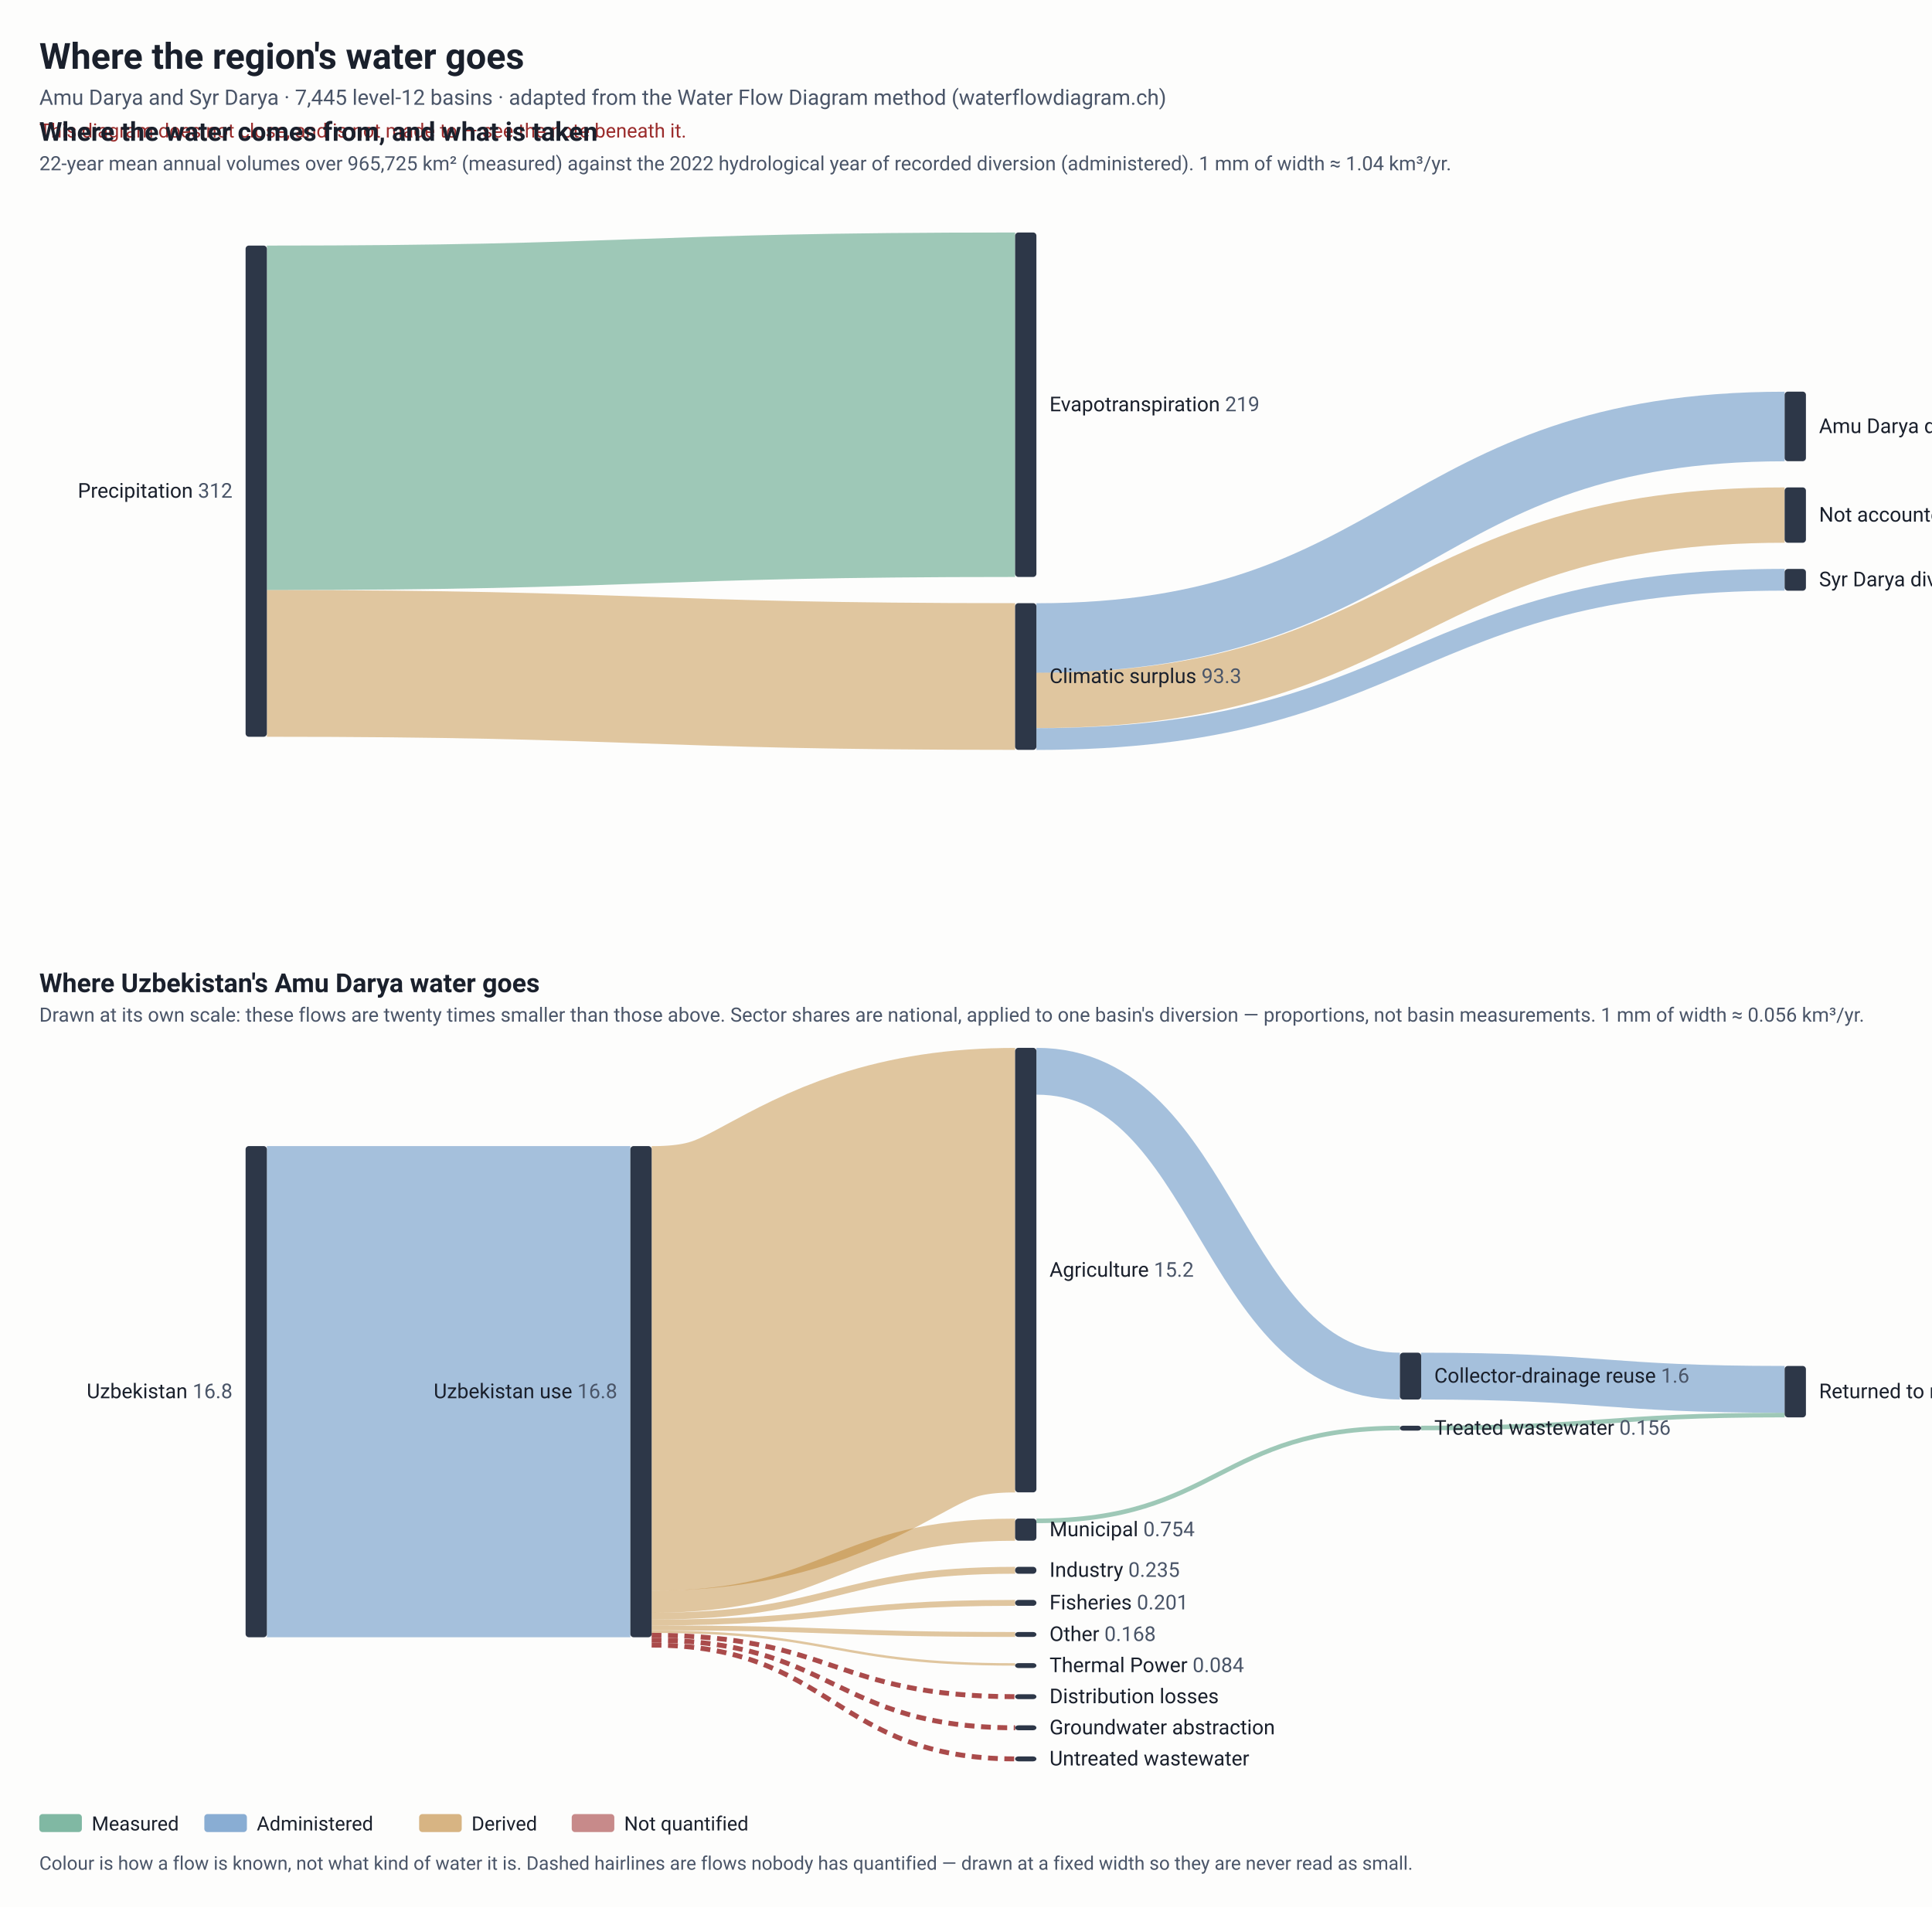
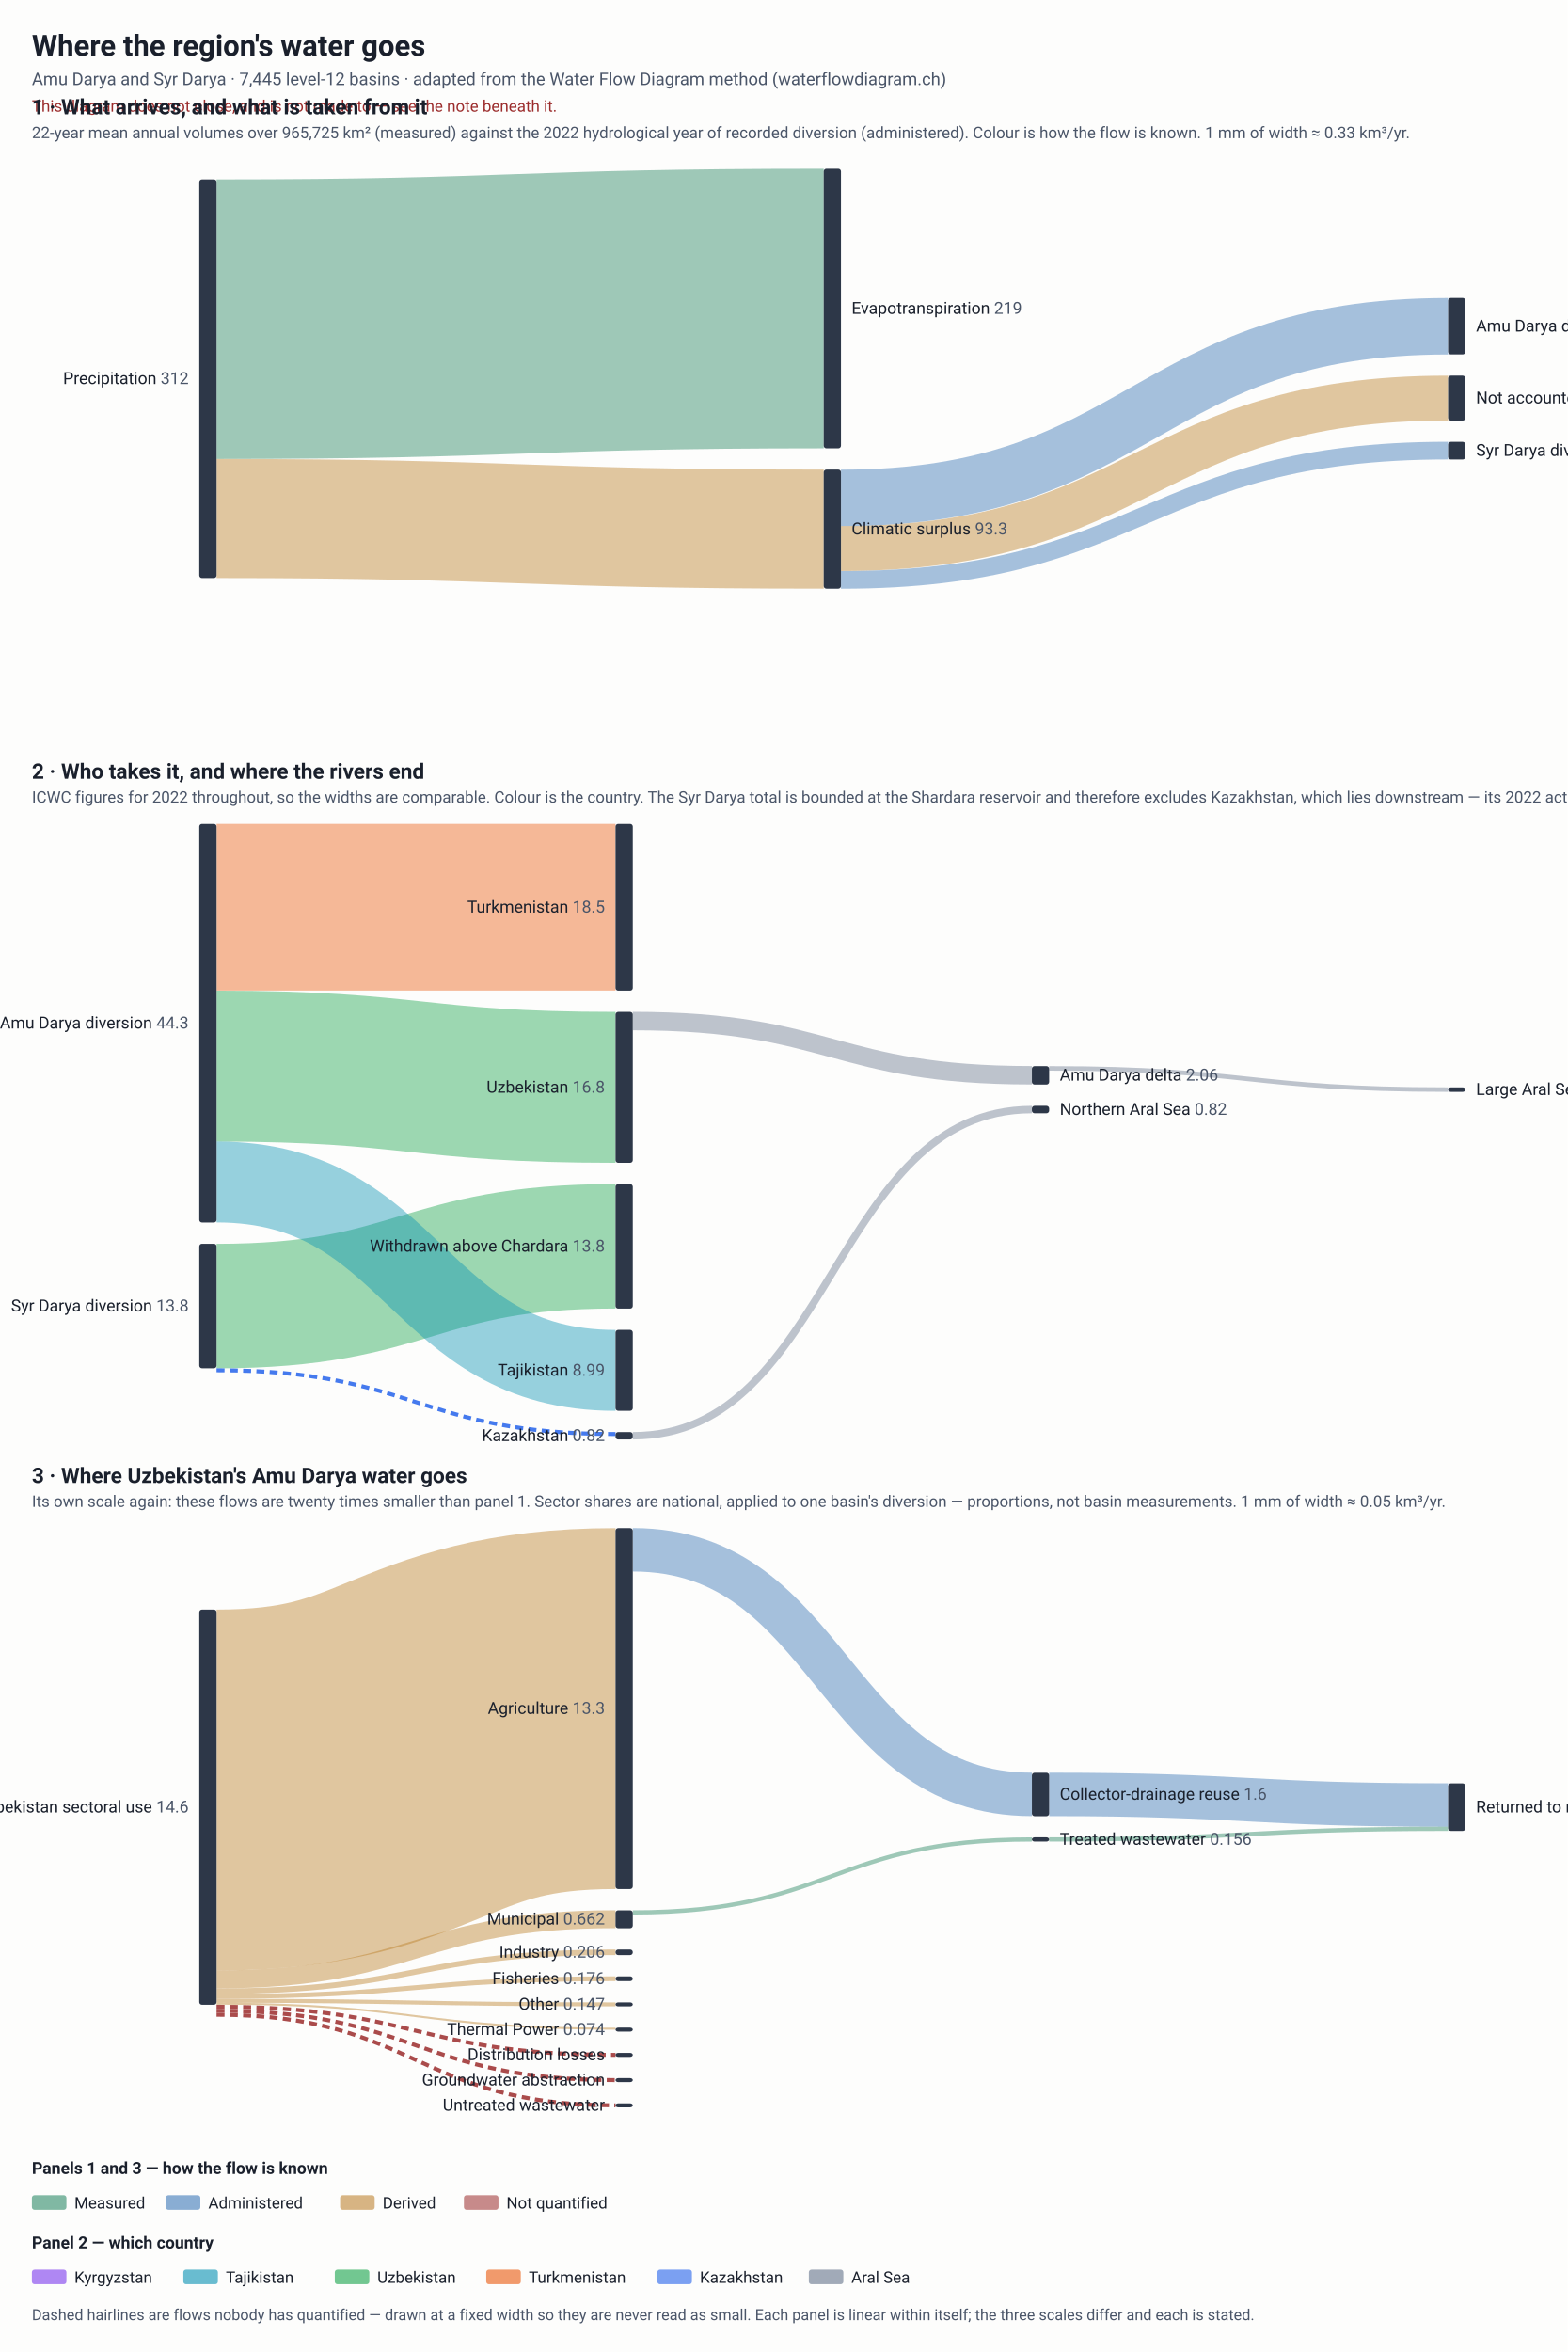
- <svg xmlns="http://www.w3.org/2000/svg" viewBox="0 0 1180 1165" width="1180" height="1165" font-family="system-ui, -apple-system, Segoe UI, Roboto, sans-serif">
-   <rect width="1180" height="1165" fill="#fdfdfc" />
+ <svg xmlns="http://www.w3.org/2000/svg" viewBox="0 0 1180 1770" width="1180" height="1770" font-family="system-ui, -apple-system, Segoe UI, Roboto, sans-serif">
+   <rect width="1180" height="1770" fill="#fdfdfc" />
  <text x="24" y="42" font-size="22" font-weight="650" fill="#1a202c">Where the region's water goes</text>
  <text x="24" y="64" font-size="13" fill="#4a5568">Amu Darya and Syr Darya · 7,445 level-12 basins · adapted from the Water Flow Diagram method (waterflowdiagram.ch)</text>
  <text x="24" y="84" font-size="12" fill="#9b2c2c">This diagram does not close, and is not made to — see the note beneath it.</text>
-   <text x="24" y="86" font-size="16" font-weight="600" fill="#1a202c">Where the water comes from, and what is taken</text>
-   <text x="24" y="104" font-size="12" fill="#4a5568">22-year mean annual volumes over 965,725 km² (measured) against the 2022 hydrological year of recorded diversion (administered). 1 mm of width ≈ 1.04 km³/yr.</text>
-   <path d="M163.0,255.2 C391.5,255.2 391.5,247.2 620.0,247.2" fill="none" stroke="#1b7f5a" stroke-width="210.4" stroke-opacity="0.42" />
-   <path d="M163.0,405.2 C391.5,405.2 391.5,413.2 620.0,413.2" fill="none" stroke="#b7791f" stroke-width="89.6" stroke-opacity="0.42" />
-   <path d="M633.0,389.7 C861.5,389.7 861.5,260.5 1090.0,260.5" fill="none" stroke="#2b6cb0" stroke-width="42.5" stroke-opacity="0.42" />
-   <path d="M633.0,427.8 C861.5,427.8 861.5,314.6 1090.0,314.6" fill="none" stroke="#b7791f" stroke-width="33.8" stroke-opacity="0.42" />
-   <path d="M633.0,451.4 C861.5,451.4 861.5,354.1 1090.0,354.1" fill="none" stroke="#2b6cb0" stroke-width="13.3" stroke-opacity="0.42" />
-   <rect x="150.0" y="150.0" width="13" height="300.0" rx="2" fill="#2d3748" />
-   <text x="142.0" y="304.0" text-anchor="end" font-size="12.5" fill="#1a202c">Precipitation <tspan fill="#4a5568">312</tspan>
+   <text x="24" y="86" font-size="16" font-weight="600" fill="#1a202c">1 · What arrives, and what is taken from it</text>
+   <text x="24" y="104" font-size="12" fill="#4a5568">22-year mean annual volumes over 965,725 km² (measured) against the 2022 hydrological year of recorded diversion (administered). Colour is how the flow is known. 1 mm of width ≈ 0.33 km³/yr.</text>
+   <path d="M163.0,240.2 C391.5,240.2 391.5,232.2 620.0,232.2" fill="none" stroke="#1b7f5a" stroke-width="210.4" stroke-opacity="0.42" />
+   <path d="M163.0,390.2 C391.5,390.2 391.5,398.2 620.0,398.2" fill="none" stroke="#b7791f" stroke-width="89.6" stroke-opacity="0.42" />
+   <path d="M633.0,374.7 C861.5,374.7 861.5,245.5 1090.0,245.5" fill="none" stroke="#2b6cb0" stroke-width="42.5" stroke-opacity="0.42" />
+   <path d="M633.0,412.8 C861.5,412.8 861.5,299.6 1090.0,299.6" fill="none" stroke="#b7791f" stroke-width="33.8" stroke-opacity="0.42" />
+   <path d="M633.0,436.4 C861.5,436.4 861.5,339.1 1090.0,339.1" fill="none" stroke="#2b6cb0" stroke-width="13.3" stroke-opacity="0.42" />
+   <rect x="150.0" y="135.0" width="13" height="300.0" rx="2" fill="#2d3748" />
+   <text x="142.0" y="289.0" text-anchor="end" font-size="12.5" fill="#1a202c">Precipitation <tspan fill="#4a5568">312</tspan>
  </text>
-   <rect x="620.0" y="142.0" width="13" height="210.4" rx="2" fill="#2d3748" />
-   <text x="641.0" y="251.2" text-anchor="start" font-size="12.5" fill="#1a202c">Evapotranspiration <tspan fill="#4a5568">219</tspan>
+   <rect x="620.0" y="127.0" width="13" height="210.4" rx="2" fill="#2d3748" />
+   <text x="641.0" y="236.2" text-anchor="start" font-size="12.5" fill="#1a202c">Evapotranspiration <tspan fill="#4a5568">219</tspan>
  </text>
-   <rect x="620.0" y="368.4" width="13" height="89.6" rx="2" fill="#2d3748" />
-   <text x="641.0" y="417.2" text-anchor="start" font-size="12.5" fill="#1a202c">Climatic surplus <tspan fill="#4a5568">93.3</tspan>
+   <rect x="620.0" y="353.4" width="13" height="89.6" rx="2" fill="#2d3748" />
+   <text x="641.0" y="402.2" text-anchor="start" font-size="12.5" fill="#1a202c">Climatic surplus <tspan fill="#4a5568">93.3</tspan>
  </text>
-   <rect x="1090.0" y="239.2" width="13" height="42.5" rx="2" fill="#2d3748" />
-   <text x="1111.0" y="264.5" text-anchor="start" font-size="12.5" fill="#1a202c">Amu Darya diversion <tspan fill="#4a5568">44.3</tspan>
+   <rect x="1090.0" y="224.2" width="13" height="42.5" rx="2" fill="#2d3748" />
+   <text x="1111.0" y="249.5" text-anchor="start" font-size="12.5" fill="#1a202c">Amu Darya diversion <tspan fill="#4a5568">44.3</tspan>
  </text>
-   <rect x="1090.0" y="297.7" width="13" height="33.8" rx="2" fill="#2d3748" />
-   <text x="1111.0" y="318.6" text-anchor="start" font-size="12.5" fill="#1a202c">Not accounted for <tspan fill="#4a5568">35.2</tspan>
+   <rect x="1090.0" y="282.7" width="13" height="33.8" rx="2" fill="#2d3748" />
+   <text x="1111.0" y="303.6" text-anchor="start" font-size="12.5" fill="#1a202c">Not accounted for <tspan fill="#4a5568">35.2</tspan>
  </text>
-   <rect x="1090.0" y="347.5" width="13" height="13.3" rx="2" fill="#2d3748" />
-   <text x="1111.0" y="358.1" text-anchor="start" font-size="12.5" fill="#1a202c">Syr Darya diversion <tspan fill="#4a5568">13.8</tspan>
+   <rect x="1090.0" y="332.5" width="13" height="13.3" rx="2" fill="#2d3748" />
+   <text x="1111.0" y="343.1" text-anchor="start" font-size="12.5" fill="#1a202c">Syr Darya diversion <tspan fill="#4a5568">13.8</tspan>
  </text>
-   <text x="24" y="606" font-size="16" font-weight="600" fill="#1a202c">Where Uzbekistan's Amu Darya water goes</text>
-   <text x="24" y="624" font-size="12" fill="#4a5568">Drawn at its own scale: these flows are twenty times smaller than those above. Sector shares are national, applied to one basin's diversion — proportions, not basin measurements. 1 mm of width ≈ 0.056 km³/yr.</text>
-   <path d="M163.0,850.0 C274.0,850.0 274.0,850.0 385.0,850.0" fill="none" stroke="#2b6cb0" stroke-width="300.0" stroke-opacity="0.42" />
-   <path d="M398.0,835.8 C509.0,835.8 509.0,775.8 620.0,775.8" fill="none" stroke="#b7791f" stroke-width="271.5" stroke-opacity="0.42" />
-   <path d="M633.0,654.3 C744.0,654.3 744.0,840.5 855.0,840.5" fill="none" stroke="#2b6cb0" stroke-width="28.6" stroke-opacity="0.42" />
-   <path d="M868.0,840.5 C979.0,840.5 979.0,848.6 1090.0,848.6" fill="none" stroke="#2b6cb0" stroke-width="28.6" stroke-opacity="0.42" />
-   <path d="M398.0,978.3 C509.0,978.3 509.0,934.3 620.0,934.3" fill="none" stroke="#b7791f" stroke-width="13.5" stroke-opacity="0.42" />
-   <path d="M398.0,987.1 C509.0,987.1 509.0,959.1 620.0,959.1" fill="none" stroke="#b7791f" stroke-width="4.2" stroke-opacity="0.42" />
-   <path d="M398.0,991.0 C509.0,991.0 509.0,979.0 620.0,979.0" fill="none" stroke="#b7791f" stroke-width="3.6" stroke-opacity="0.42" />
-   <path d="M398.0,994.3 C509.0,994.3 509.0,998.3 620.0,998.3" fill="none" stroke="#b7791f" stroke-width="3.0" stroke-opacity="0.42" />
-   <path d="M633.0,928.9 C744.0,928.9 744.0,872.2 855.0,872.2" fill="none" stroke="#1b7f5a" stroke-width="2.8" stroke-opacity="0.42" />
-   <path d="M868.0,872.2 C979.0,872.2 979.0,864.3 1090.0,864.3" fill="none" stroke="#1b7f5a" stroke-width="2.8" stroke-opacity="0.42" />
-   <path d="M398.0,996.6 C509.0,996.6 509.0,1016.6 620.0,1016.6" fill="none" stroke="#b7791f" stroke-width="1.5" stroke-opacity="0.42" />
-   <path d="M398.0,998.8 C509.0,998.8 509.0,1036.3 620.0,1036.3" fill="none" stroke="#9b2c2c" stroke-width="3.0" stroke-opacity="0.85" stroke-dasharray="6 4" />
-   <path d="M398.0,1001.8 C509.0,1001.8 509.0,1055.3 620.0,1055.3" fill="none" stroke="#9b2c2c" stroke-width="3.0" stroke-opacity="0.85" stroke-dasharray="6 4" />
-   <path d="M398.0,1004.8 C509.0,1004.8 509.0,1074.3 620.0,1074.3" fill="none" stroke="#9b2c2c" stroke-width="3.0" stroke-opacity="0.85" stroke-dasharray="6 4" />
-   <rect x="150.0" y="700.0" width="13" height="300.0" rx="2" fill="#2d3748" />
-   <text x="142.0" y="854.0" text-anchor="end" font-size="12.5" fill="#1a202c">Uzbekistan <tspan fill="#4a5568">16.8</tspan>
+   <text x="24" y="586" font-size="16" font-weight="600" fill="#1a202c">2 · Who takes it, and where the rivers end</text>
+   <text x="24" y="604" font-size="12" fill="#4a5568">ICWC figures for 2022 throughout, so the widths are comparable. Colour is the country. The Syr Darya total is bounded at the Shardara reservoir and therefore excludes Kazakhstan, which lies downstream — its 2022 actual is not published. 1 mm of width ≈ 0.15 km³/yr.</text>
+   <path d="M163.0,682.7 C313.2,682.7 313.2,682.7 463.3,682.7" fill="none" stroke="#ea580c" stroke-width="125.5" stroke-opacity="0.42" />
+   <path d="M163.0,802.3 C313.2,802.3 313.2,818.3 463.3,818.3" fill="none" stroke="#16a34a" stroke-width="113.6" stroke-opacity="0.42" />
+   <path d="M163.0,982.9 C313.2,982.9 313.2,937.9 463.3,937.9" fill="none" stroke="#16a34a" stroke-width="93.7" stroke-opacity="0.42" />
+   <path d="M163.0,889.5 C313.2,889.5 313.2,1031.3 463.3,1031.3" fill="none" stroke="#0891b2" stroke-width="60.9" stroke-opacity="0.42" />
+   <path d="M476.3,768.4 C626.5,768.4 626.5,809.2 776.7,809.2" fill="none" stroke="#64748b" stroke-width="13.9" stroke-opacity="0.42" />
+   <path d="M476.3,1080.5 C626.5,1080.5 626.5,835.0 776.7,835.0" fill="none" stroke="#64748b" stroke-width="5.6" stroke-opacity="0.42" />
+   <path d="M789.7,804.0 C939.8,804.0 939.8,820.0 1090.0,820.0" fill="none" stroke="#64748b" stroke-width="3.4" stroke-opacity="0.42" />
+   <path d="M163.0,1031.2 C313.2,1031.2 313.2,1079.2 463.3,1079.2" fill="none" stroke="#2563eb" stroke-width="3.0" stroke-opacity="0.85" stroke-dasharray="6 4" />
+   <rect x="150.0" y="620.0" width="13" height="300.0" rx="2" fill="#2d3748" />
+   <text x="142.0" y="774.0" text-anchor="end" font-size="12.5" fill="#1a202c">Amu Darya diversion <tspan fill="#4a5568">44.3</tspan>
  </text>
-   <rect x="385.0" y="700.0" width="13" height="300.0" rx="2" fill="#2d3748" />
-   <text x="377.0" y="854.0" text-anchor="end" font-size="12.5" fill="#1a202c">Uzbekistan use <tspan fill="#4a5568">16.8</tspan>
+   <rect x="150.0" y="936.0" width="13" height="93.7" rx="2" fill="#2d3748" />
+   <text x="142.0" y="986.9" text-anchor="end" font-size="12.5" fill="#1a202c">Syr Darya diversion <tspan fill="#4a5568">13.8</tspan>
  </text>
-   <rect x="620.0" y="640.0" width="13" height="271.5" rx="2" fill="#2d3748" />
-   <text x="641.0" y="779.8" text-anchor="start" font-size="12.5" fill="#1a202c">Agriculture <tspan fill="#4a5568">15.2</tspan>
+   <rect x="463.3" y="620.0" width="13" height="125.5" rx="2" fill="#2d3748" />
+   <text x="455.3" y="686.7" text-anchor="end" font-size="12.5" fill="#1a202c">Turkmenistan <tspan fill="#4a5568">18.5</tspan>
  </text>
-   <rect x="620.0" y="927.5" width="13" height="13.5" rx="2" fill="#2d3748" />
-   <text x="641.0" y="938.3" text-anchor="start" font-size="12.5" fill="#1a202c">Municipal <tspan fill="#4a5568">0.754</tspan>
+   <rect x="463.3" y="761.5" width="13" height="113.6" rx="2" fill="#2d3748" />
+   <text x="455.3" y="822.3" text-anchor="end" font-size="12.5" fill="#1a202c">Uzbekistan <tspan fill="#4a5568">16.8</tspan>
  </text>
-   <rect x="620.0" y="957.0" width="13" height="4.2" rx="2" fill="#2d3748" />
-   <text x="641.0" y="963.1" text-anchor="start" font-size="12.5" fill="#1a202c">Industry <tspan fill="#4a5568">0.235</tspan>
+   <rect x="463.3" y="891.1" width="13" height="93.7" rx="2" fill="#2d3748" />
+   <text x="455.3" y="941.9" text-anchor="end" font-size="12.5" fill="#1a202c">Withdrawn above Chardara <tspan fill="#4a5568">13.8</tspan>
  </text>
-   <rect x="620.0" y="977.2" width="13" height="3.6" rx="2" fill="#2d3748" />
-   <text x="641.0" y="983.0" text-anchor="start" font-size="12.5" fill="#1a202c">Fisheries <tspan fill="#4a5568">0.201</tspan>
+   <rect x="463.3" y="1000.8" width="13" height="60.9" rx="2" fill="#2d3748" />
+   <text x="455.3" y="1035.3" text-anchor="end" font-size="12.5" fill="#1a202c">Tajikistan <tspan fill="#4a5568">8.99</tspan>
  </text>
-   <rect x="620.0" y="996.8" width="13" height="3.0" rx="2" fill="#2d3748" />
-   <text x="641.0" y="1002.3" text-anchor="start" font-size="12.5" fill="#1a202c">Other <tspan fill="#4a5568">0.168</tspan>
+   <rect x="463.3" y="1077.7" width="13" height="5.6" rx="2" fill="#2d3748" />
+   <text x="455.3" y="1084.5" text-anchor="end" font-size="12.5" fill="#1a202c">Kazakhstan <tspan fill="#4a5568">0.82</tspan>
  </text>
-   <rect x="620.0" y="1015.8" width="13" height="3.0" rx="2" fill="#2d3748" />
-   <text x="641.0" y="1021.3" text-anchor="start" font-size="12.5" fill="#1a202c">Thermal Power <tspan fill="#4a5568">0.084</tspan>
+   <rect x="776.7" y="802.3" width="13" height="13.9" rx="2" fill="#2d3748" />
+   <text x="797.7" y="813.2" text-anchor="start" font-size="12.5" fill="#1a202c">Amu Darya delta <tspan fill="#4a5568">2.06</tspan>
  </text>
-   <rect x="620.0" y="1034.8" width="13" height="3.0" rx="2" fill="#2d3748" />
-   <text x="641.0" y="1040.3" text-anchor="start" font-size="12.5" fill="#1a202c">Distribution losses</text>
-   <rect x="620.0" y="1053.8" width="13" height="3.0" rx="2" fill="#2d3748" />
-   <text x="641.0" y="1059.3" text-anchor="start" font-size="12.5" fill="#1a202c">Groundwater abstraction</text>
-   <rect x="620.0" y="1072.8" width="13" height="3.0" rx="2" fill="#2d3748" />
-   <text x="641.0" y="1078.3" text-anchor="start" font-size="12.5" fill="#1a202c">Untreated wastewater</text>
-   <rect x="855.0" y="826.2" width="13" height="28.6" rx="2" fill="#2d3748" />
-   <text x="876.0" y="844.5" text-anchor="start" font-size="12.5" fill="#1a202c">Collector-drainage reuse <tspan fill="#4a5568">1.6</tspan>
+   <rect x="776.7" y="832.2" width="13" height="5.6" rx="2" fill="#2d3748" />
+   <text x="797.7" y="839.0" text-anchor="start" font-size="12.5" fill="#1a202c">Northern Aral Sea <tspan fill="#4a5568">0.82</tspan>
  </text>
-   <rect x="855.0" y="870.8" width="13" height="3.0" rx="2" fill="#2d3748" />
-   <text x="876.0" y="876.3" text-anchor="start" font-size="12.5" fill="#1a202c">Treated wastewater <tspan fill="#4a5568">0.156</tspan>
+   <rect x="1090.0" y="818.3" width="13" height="3.4" rx="2" fill="#2d3748" />
+   <text x="1111.0" y="824.0" text-anchor="start" font-size="12.5" fill="#1a202c">Large Aral Sea <tspan fill="#4a5568">0.503</tspan>
  </text>
-   <rect x="1090.0" y="834.3" width="13" height="31.4" rx="2" fill="#2d3748" />
-   <text x="1111.0" y="854.0" text-anchor="start" font-size="12.5" fill="#1a202c">Returned to rivers and the delta <tspan fill="#4a5568">1.76</tspan>
+   <text x="24" y="1116" font-size="16" font-weight="600" fill="#1a202c">3 · Where Uzbekistan's Amu Darya water goes</text>
+   <text x="24" y="1134" font-size="12" fill="#4a5568">Its own scale again: these flows are twenty times smaller than panel 1. Sector shares are national, applied to one basin's diversion — proportions, not basin measurements. 1 mm of width ≈ 0.05 km³/yr.</text>
+   <path d="M163.0,1347.1 C313.2,1347.1 313.2,1285.8 463.3,1285.8" fill="none" stroke="#b7791f" stroke-width="271.6" stroke-opacity="0.42" />
+   <path d="M476.3,1166.3 C626.5,1166.3 626.5,1350.4 776.7,1350.4" fill="none" stroke="#2b6cb0" stroke-width="32.7" stroke-opacity="0.42" />
+   <path d="M789.7,1350.4 C939.8,1350.4 939.8,1358.4 1090.0,1358.4" fill="none" stroke="#2b6cb0" stroke-width="32.7" stroke-opacity="0.42" />
+   <path d="M163.0,1489.6 C313.2,1489.6 313.2,1444.3 463.3,1444.3" fill="none" stroke="#b7791f" stroke-width="13.5" stroke-opacity="0.42" />
+   <path d="M163.0,1498.5 C313.2,1498.5 313.2,1469.2 463.3,1469.2" fill="none" stroke="#b7791f" stroke-width="4.2" stroke-opacity="0.42" />
+   <path d="M163.0,1502.4 C313.2,1502.4 313.2,1489.1 463.3,1489.1" fill="none" stroke="#b7791f" stroke-width="3.6" stroke-opacity="0.42" />
+   <path d="M476.3,1439.2 C626.5,1439.2 626.5,1384.3 776.7,1384.3" fill="none" stroke="#1b7f5a" stroke-width="3.2" stroke-opacity="0.42" />
+   <path d="M789.7,1384.3 C939.8,1384.3 939.8,1376.3 1090.0,1376.3" fill="none" stroke="#1b7f5a" stroke-width="3.2" stroke-opacity="0.42" />
+   <path d="M163.0,1505.7 C313.2,1505.7 313.2,1508.4 463.3,1508.4" fill="none" stroke="#b7791f" stroke-width="3.0" stroke-opacity="0.42" />
+   <path d="M163.0,1507.9 C313.2,1507.9 313.2,1526.7 463.3,1526.7" fill="none" stroke="#b7791f" stroke-width="1.5" stroke-opacity="0.42" />
+   <path d="M163.0,1510.2 C313.2,1510.2 313.2,1546.4 463.3,1546.4" fill="none" stroke="#9b2c2c" stroke-width="3.0" stroke-opacity="0.85" stroke-dasharray="6 4" />
+   <path d="M163.0,1513.2 C313.2,1513.2 313.2,1565.4 463.3,1565.4" fill="none" stroke="#9b2c2c" stroke-width="3.0" stroke-opacity="0.85" stroke-dasharray="6 4" />
+   <path d="M163.0,1516.2 C313.2,1516.2 313.2,1584.4 463.3,1584.4" fill="none" stroke="#9b2c2c" stroke-width="3.0" stroke-opacity="0.85" stroke-dasharray="6 4" />
+   <rect x="150.0" y="1211.3" width="13" height="297.4" rx="2" fill="#2d3748" />
+   <text x="142.0" y="1364.0" text-anchor="end" font-size="12.5" fill="#1a202c">Uzbekistan sectoral use <tspan fill="#4a5568">14.6</tspan>
  </text>
-   <rect x="24" y="1108" width="26" height="11" rx="2" fill="#1b7f5a" fill-opacity="0.55" />
-   <text x="56" y="1118" font-size="12" fill="#1a202c">Measured</text>
-   <rect x="124.8" y="1108" width="26" height="11" rx="2" fill="#2b6cb0" fill-opacity="0.55" />
-   <text x="156.8" y="1118" font-size="12" fill="#1a202c">Administered</text>
-   <rect x="256.0" y="1108" width="26" height="11" rx="2" fill="#b7791f" fill-opacity="0.55" />
-   <text x="288.0" y="1118" font-size="12" fill="#1a202c">Derived</text>
-   <rect x="349.2" y="1108" width="26" height="11" rx="2" fill="#9b2c2c" fill-opacity="0.55" />
-   <text x="381.2" y="1118" font-size="12" fill="#1a202c">Not quantified</text>
-   <text x="24" y="1142" font-size="11.5" fill="#4a5568">Colour is how a flow is known, not what kind of water it is. Dashed hairlines are flows nobody has quantified — drawn at a fixed width so they are never read as small.</text>
+   <rect x="463.3" y="1150.0" width="13" height="271.6" rx="2" fill="#2d3748" />
+   <text x="455.3" y="1289.8" text-anchor="end" font-size="12.5" fill="#1a202c">Agriculture <tspan fill="#4a5568">13.3</tspan>
+   </text>
+   <rect x="463.3" y="1437.6" width="13" height="13.5" rx="2" fill="#2d3748" />
+   <text x="455.3" y="1448.3" text-anchor="end" font-size="12.5" fill="#1a202c">Municipal <tspan fill="#4a5568">0.662</tspan>
+   </text>
+   <rect x="463.3" y="1467.1" width="13" height="4.2" rx="2" fill="#2d3748" />
+   <text x="455.3" y="1473.2" text-anchor="end" font-size="12.5" fill="#1a202c">Industry <tspan fill="#4a5568">0.206</tspan>
+   </text>
+   <rect x="463.3" y="1487.3" width="13" height="3.6" rx="2" fill="#2d3748" />
+   <text x="455.3" y="1493.1" text-anchor="end" font-size="12.5" fill="#1a202c">Fisheries <tspan fill="#4a5568">0.176</tspan>
+   </text>
+   <rect x="463.3" y="1506.9" width="13" height="3.0" rx="2" fill="#2d3748" />
+   <text x="455.3" y="1512.4" text-anchor="end" font-size="12.5" fill="#1a202c">Other <tspan fill="#4a5568">0.147</tspan>
+   </text>
+   <rect x="463.3" y="1525.9" width="13" height="3.0" rx="2" fill="#2d3748" />
+   <text x="455.3" y="1531.4" text-anchor="end" font-size="12.5" fill="#1a202c">Thermal Power <tspan fill="#4a5568">0.074</tspan>
+   </text>
+   <rect x="463.3" y="1544.9" width="13" height="3.0" rx="2" fill="#2d3748" />
+   <text x="455.3" y="1550.4" text-anchor="end" font-size="12.5" fill="#1a202c">Distribution losses</text>
+   <rect x="463.3" y="1563.9" width="13" height="3.0" rx="2" fill="#2d3748" />
+   <text x="455.3" y="1569.4" text-anchor="end" font-size="12.5" fill="#1a202c">Groundwater abstraction</text>
+   <rect x="463.3" y="1582.9" width="13" height="3.0" rx="2" fill="#2d3748" />
+   <text x="455.3" y="1588.4" text-anchor="end" font-size="12.5" fill="#1a202c">Untreated wastewater</text>
+   <rect x="776.7" y="1334.1" width="13" height="32.7" rx="2" fill="#2d3748" />
+   <text x="797.7" y="1354.4" text-anchor="start" font-size="12.5" fill="#1a202c">Collector-drainage reuse <tspan fill="#4a5568">1.6</tspan>
+   </text>
+   <rect x="776.7" y="1382.7" width="13" height="3.2" rx="2" fill="#2d3748" />
+   <text x="797.7" y="1388.3" text-anchor="start" font-size="12.5" fill="#1a202c">Treated wastewater <tspan fill="#4a5568">0.156</tspan>
+   </text>
+   <rect x="1090.0" y="1342.1" width="13" height="35.8" rx="2" fill="#2d3748" />
+   <text x="1111.0" y="1364.0" text-anchor="start" font-size="12.5" fill="#1a202c">Returned to rivers and the delta <tspan fill="#4a5568">1.76</tspan>
+   </text>
+   <text x="24" y="1636" font-size="12.5" font-weight="600" fill="#1a202c">Panels 1 and 3 — how the flow is known</text>
+   <rect x="24" y="1652" width="26" height="11" rx="2" fill="#1b7f5a" fill-opacity="0.55" />
+   <text x="56" y="1662" font-size="12" fill="#1a202c">Measured</text>
+   <rect x="124.8" y="1652" width="26" height="11" rx="2" fill="#2b6cb0" fill-opacity="0.55" />
+   <text x="156.8" y="1662" font-size="12" fill="#1a202c">Administered</text>
+   <rect x="256.0" y="1652" width="26" height="11" rx="2" fill="#b7791f" fill-opacity="0.55" />
+   <text x="288.0" y="1662" font-size="12" fill="#1a202c">Derived</text>
+   <rect x="349.2" y="1652" width="26" height="11" rx="2" fill="#9b2c2c" fill-opacity="0.55" />
+   <text x="381.2" y="1662" font-size="12" fill="#1a202c">Not quantified</text>
+   <text x="24" y="1692" font-size="12.5" font-weight="600" fill="#1a202c">Panel 2 — which country</text>
+   <rect x="24" y="1708" width="26" height="11" rx="2" fill="#7c3aed" fill-opacity="0.6" />
+   <text x="56" y="1718" font-size="12" fill="#1a202c">Kyrgyzstan</text>
+   <rect x="138.0" y="1708" width="26" height="11" rx="2" fill="#0891b2" fill-opacity="0.6" />
+   <text x="170.0" y="1718" font-size="12" fill="#1a202c">Tajikistan</text>
+   <rect x="252.0" y="1708" width="26" height="11" rx="2" fill="#16a34a" fill-opacity="0.6" />
+   <text x="284.0" y="1718" font-size="12" fill="#1a202c">Uzbekistan</text>
+   <rect x="366.0" y="1708" width="26" height="11" rx="2" fill="#ea580c" fill-opacity="0.6" />
+   <text x="398.0" y="1718" font-size="12" fill="#1a202c">Turkmenistan</text>
+   <rect x="494.8" y="1708" width="26" height="11" rx="2" fill="#2563eb" fill-opacity="0.6" />
+   <text x="526.8" y="1718" font-size="12" fill="#1a202c">Kazakhstan</text>
+   <rect x="608.8" y="1708" width="26" height="11" rx="2" fill="#64748b" fill-opacity="0.6" />
+   <text x="640.8" y="1718" font-size="12" fill="#1a202c">Aral Sea</text>
+   <text x="24" y="1746" font-size="11.5" fill="#4a5568">Dashed hairlines are flows nobody has quantified — drawn at a fixed width so they are never read as small. Each panel is linear within itself; the three scales differ and each is stated.</text>
</svg>
